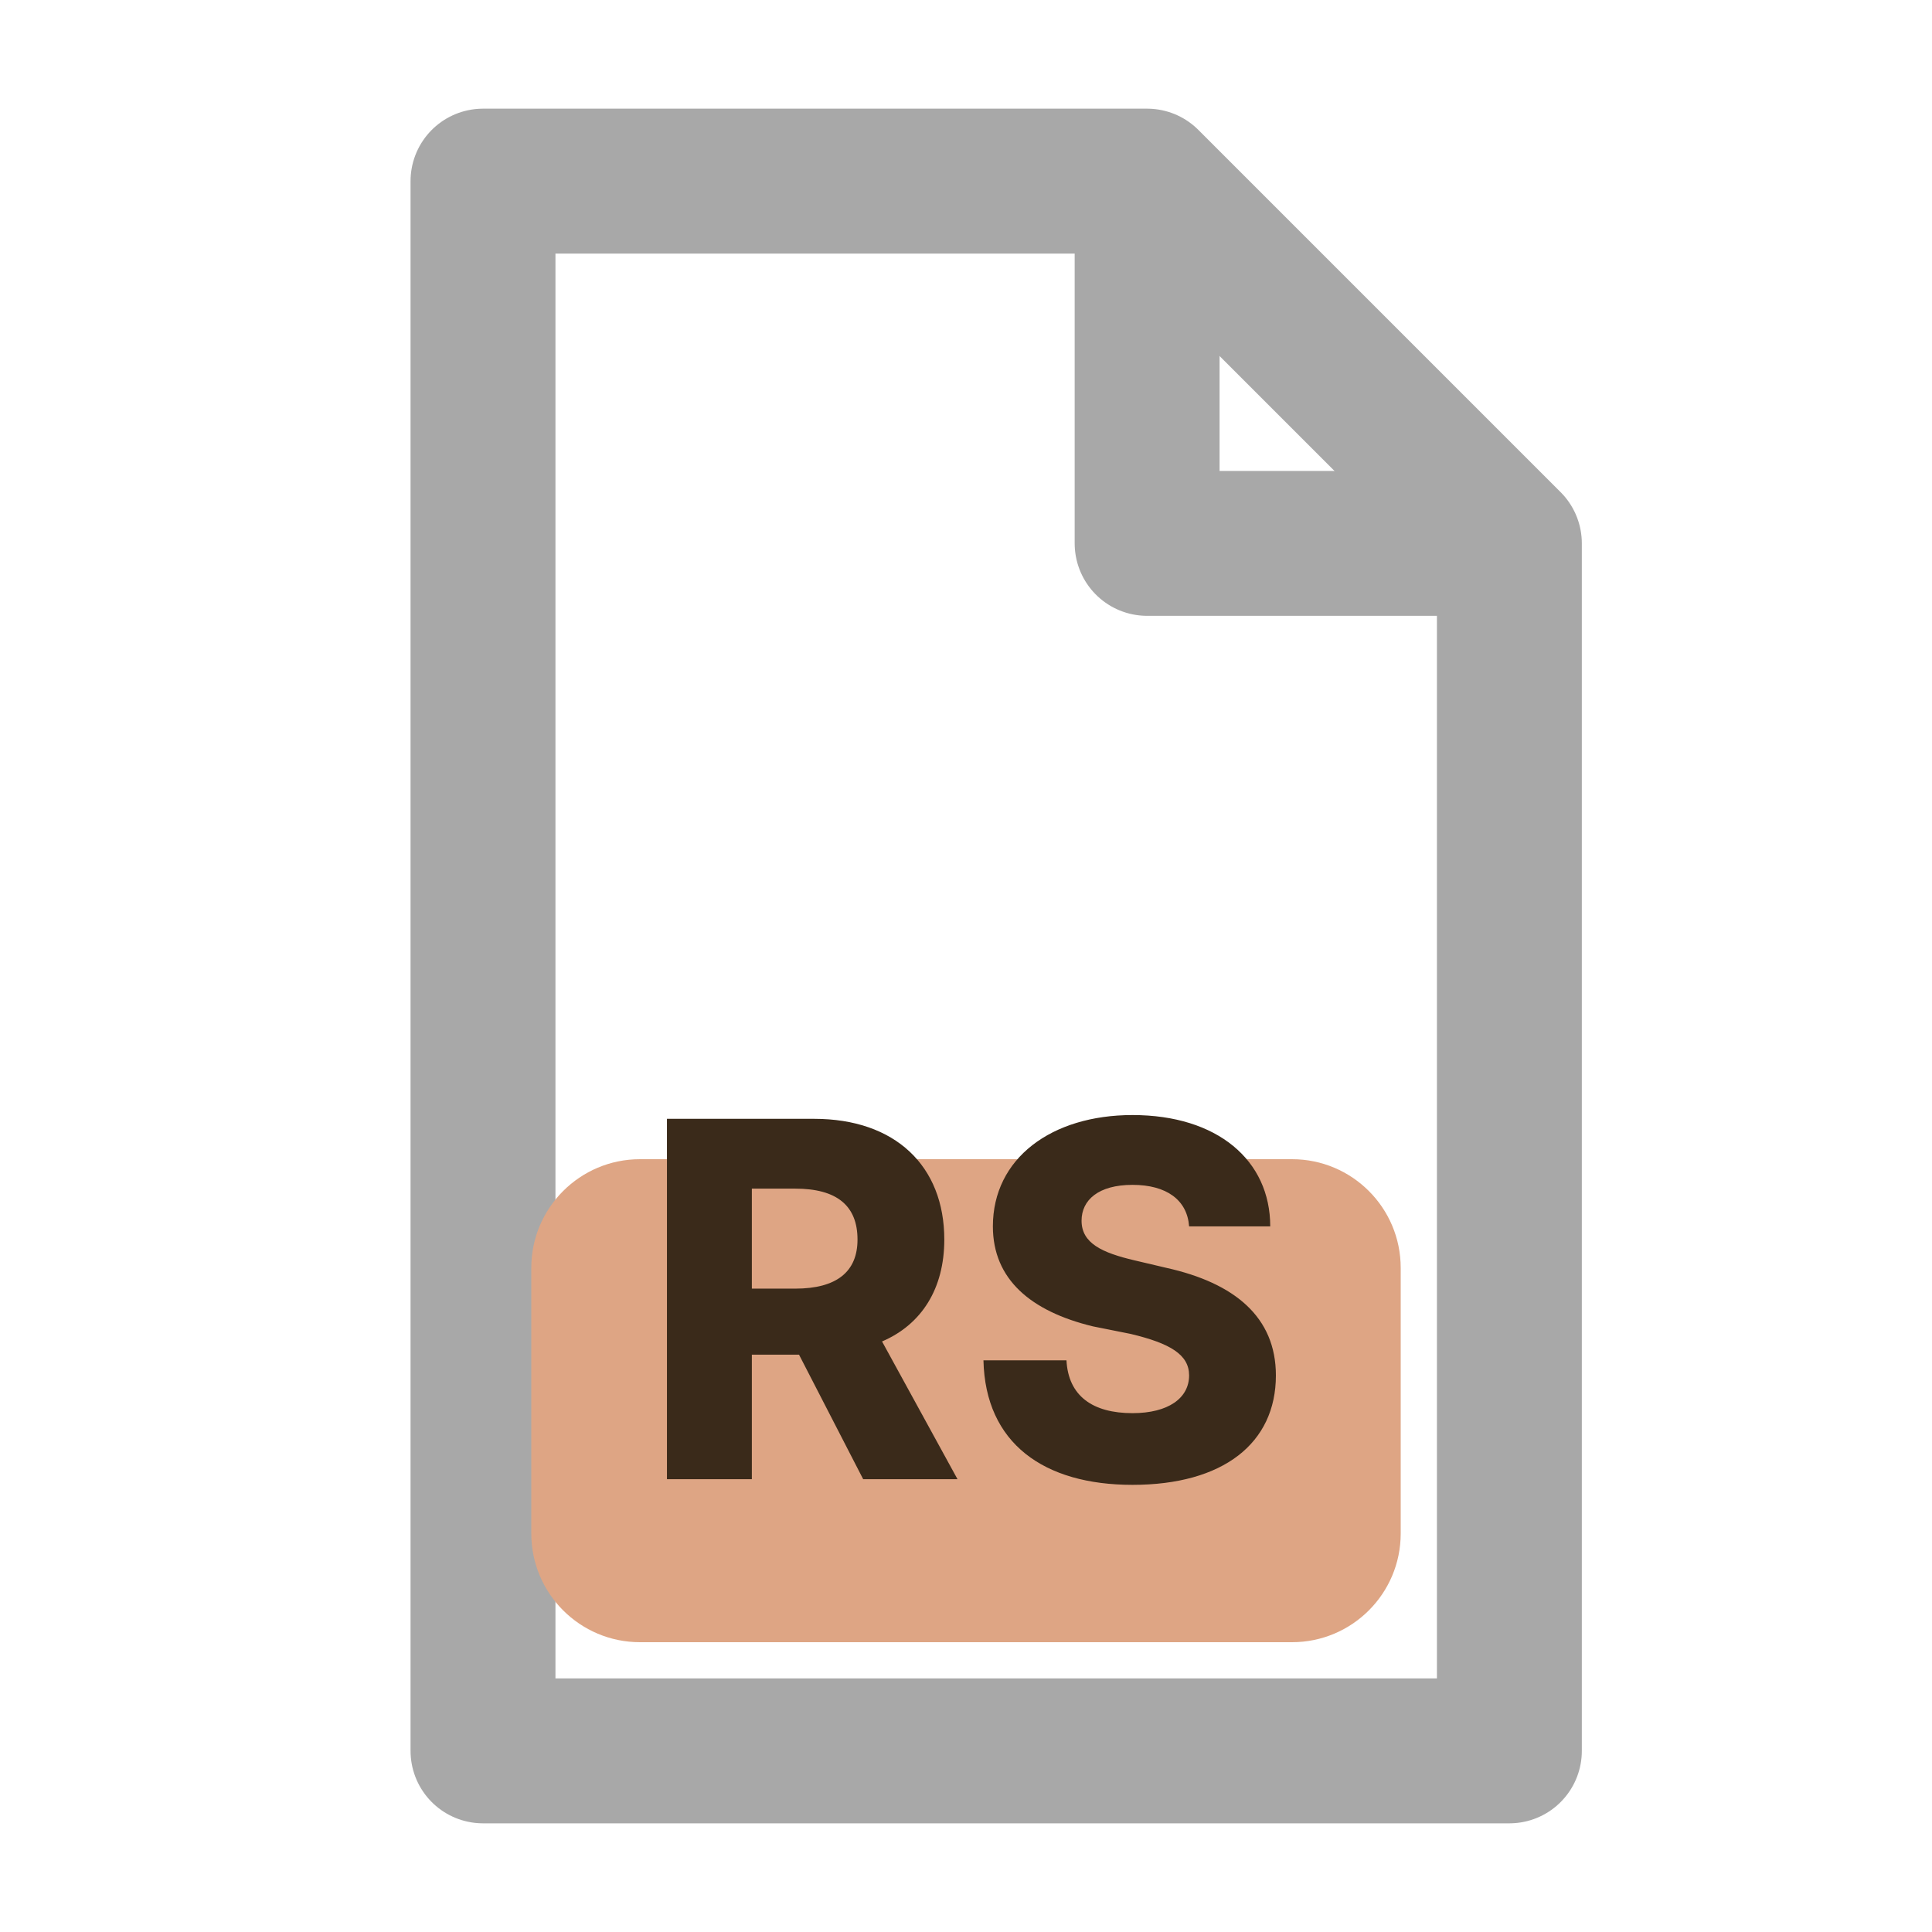
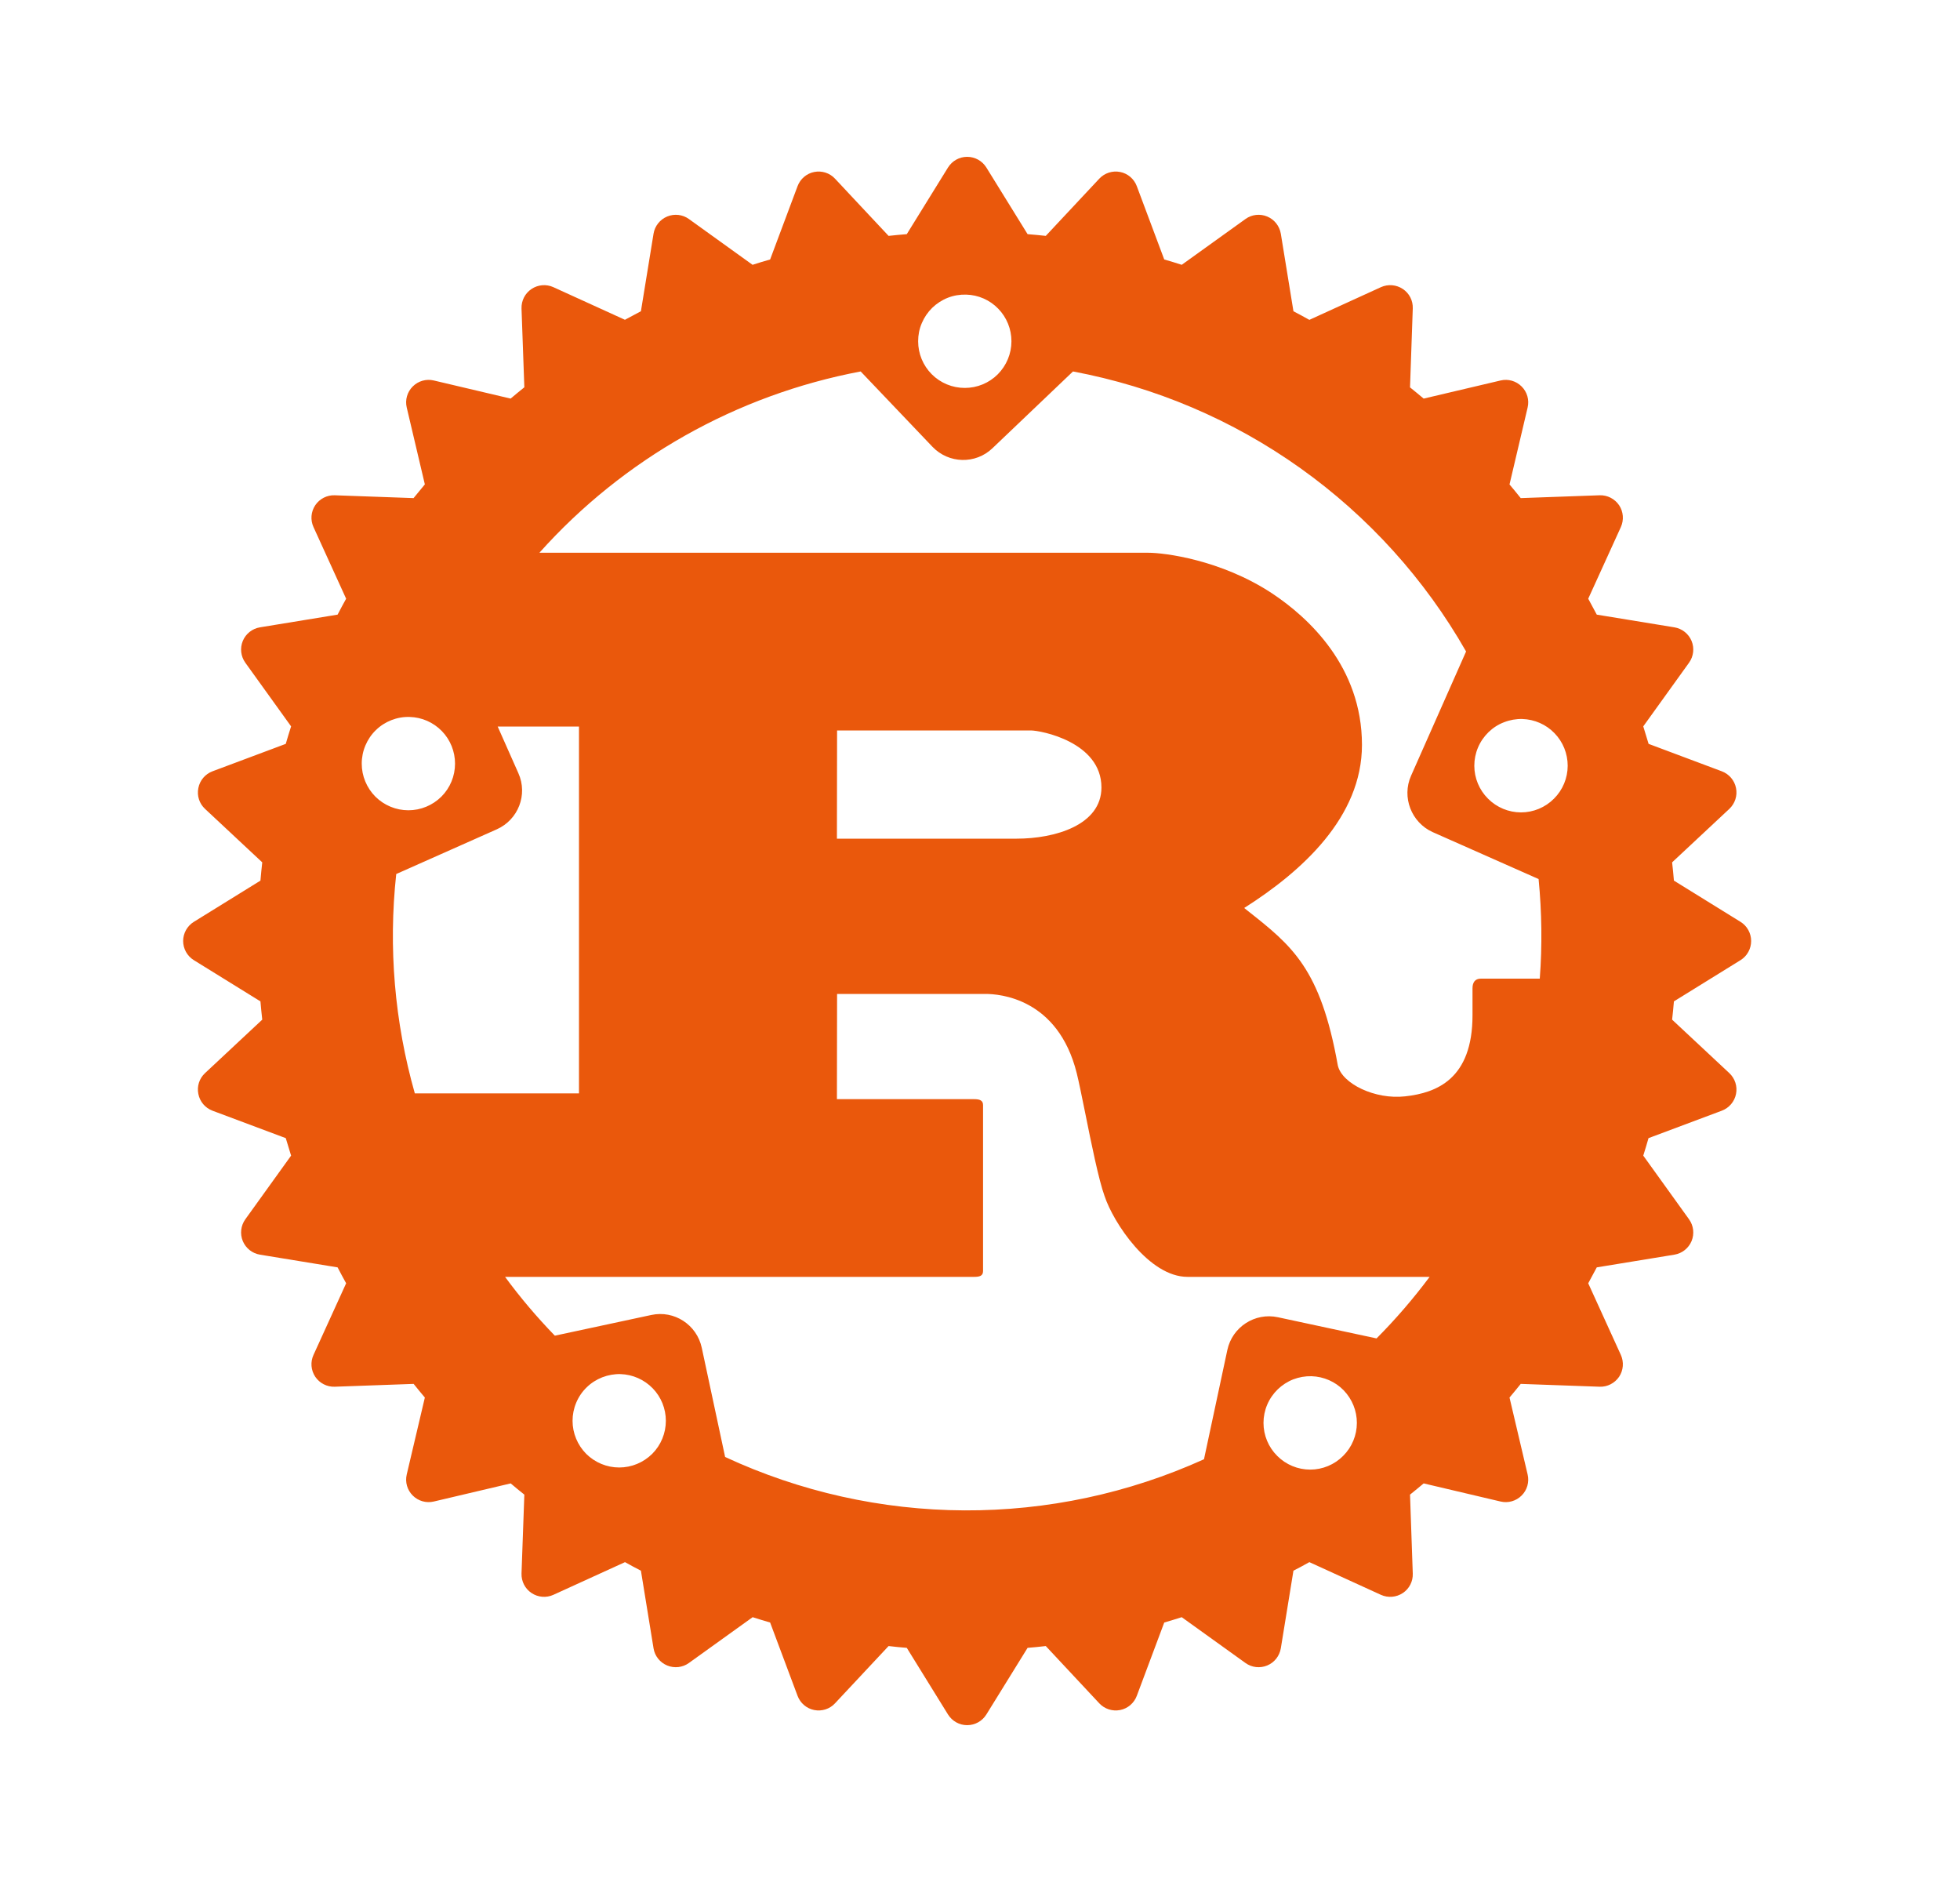
- <svg xmlns="http://www.w3.org/2000/svg" width="16" height="16" viewBox="0 0 16 16" fill="none">
-   <path d="M4 1.5H9.5L12.5 4.5V14.5H4V1.5Z" stroke="#A8A8A8" stroke-width="1.2" stroke-linejoin="round" />
-   <path d="M9.5 1.5V4.5H12.5" stroke="#A8A8A8" stroke-width="1.2" stroke-linejoin="round" />
-   <rect x="4.4" y="9.6" width="7.2" height="4" rx="0.9" fill="#DEA584" />
-   <text x="8" y="12.25" text-anchor="middle" font-family="Inter, Arial, sans-serif" font-size="4.1" font-weight="800" fill="#3A2A1A">RS</text>
+ <svg xmlns="http://www.w3.org/2000/svg" width="25" height="24" viewBox="0 0 25 24" fill="none">
+   <path fill-rule="evenodd" clip-rule="evenodd" d="M12.581 2.136C12.528 2.051 12.436 2 12.336 2C12.237 2 12.145 2.051 12.092 2.136L11.566 2.986C11.488 2.992 11.411 3 11.334 3.008L10.651 2.279C10.584 2.206 10.483 2.174 10.386 2.193C10.288 2.212 10.208 2.281 10.173 2.374L9.823 3.309C9.748 3.33 9.673 3.353 9.599 3.377L8.787 2.793C8.707 2.735 8.602 2.723 8.51 2.761C8.418 2.799 8.352 2.882 8.336 2.98L8.175 3.969C8.107 4.005 8.039 4.041 7.971 4.078L7.058 3.662C6.968 3.621 6.862 3.63 6.78 3.685C6.697 3.74 6.649 3.834 6.652 3.934L6.688 4.939C6.629 4.986 6.571 5.034 6.513 5.083L5.533 4.852C5.437 4.829 5.335 4.858 5.265 4.928C5.194 4.998 5.165 5.1 5.188 5.197L5.419 6.177C5.37 6.235 5.323 6.293 5.275 6.352L4.27 6.316C4.171 6.312 4.076 6.361 4.021 6.443C3.966 6.526 3.957 6.631 3.999 6.722L4.415 7.635C4.378 7.702 4.341 7.77 4.306 7.838L3.316 8C3.218 8.016 3.135 8.082 3.097 8.173C3.059 8.265 3.071 8.37 3.129 8.451L3.713 9.263C3.689 9.337 3.667 9.411 3.645 9.486L2.71 9.836C2.617 9.871 2.549 9.952 2.53 10.049C2.51 10.147 2.542 10.247 2.615 10.315L3.345 10.997C3.336 11.074 3.329 11.152 3.322 11.23L2.472 11.756C2.388 11.808 2.336 11.901 2.336 12C2.336 12.099 2.388 12.192 2.472 12.244L3.322 12.77C3.329 12.848 3.336 12.926 3.345 13.003L2.615 13.685C2.542 13.753 2.51 13.853 2.53 13.951C2.549 14.048 2.617 14.129 2.71 14.164L3.645 14.514C3.667 14.589 3.69 14.663 3.713 14.737L3.129 15.549C3.071 15.63 3.059 15.735 3.097 15.827C3.135 15.918 3.218 15.984 3.316 16L4.306 16.162C4.341 16.23 4.378 16.297 4.415 16.365L3.999 17.278C3.957 17.369 3.966 17.474 4.021 17.557C4.076 17.639 4.171 17.688 4.27 17.684L5.276 17.648C5.323 17.707 5.371 17.765 5.419 17.822L5.188 18.803C5.165 18.9 5.194 19.002 5.265 19.072C5.335 19.142 5.437 19.171 5.533 19.148L6.514 18.917C6.571 18.966 6.629 19.013 6.688 19.06L6.652 20.066C6.649 20.166 6.697 20.26 6.78 20.315C6.862 20.37 6.968 20.379 7.058 20.338L7.972 19.921C8.039 19.959 8.107 19.995 8.175 20.03L8.336 21.02C8.352 21.119 8.418 21.201 8.51 21.239C8.602 21.277 8.707 21.265 8.787 21.207L9.6 20.623C9.674 20.647 9.748 20.669 9.823 20.691L10.173 21.626C10.208 21.719 10.288 21.788 10.386 21.807C10.483 21.826 10.584 21.794 10.651 21.721L11.334 20.991C11.411 21 11.488 21.008 11.566 21.014L12.092 21.864C12.145 21.949 12.237 22 12.336 22C12.436 22 12.528 21.949 12.581 21.864L13.107 21.014C13.184 21.008 13.262 21 13.339 20.991L14.021 21.721C14.089 21.794 14.19 21.826 14.287 21.807C14.385 21.788 14.465 21.719 14.5 21.626L14.85 20.691C14.925 20.669 14.999 20.647 15.073 20.623L15.886 21.207C15.966 21.265 16.071 21.277 16.163 21.239C16.255 21.201 16.32 21.119 16.337 21.02L16.498 20.03C16.566 19.995 16.634 19.959 16.701 19.921L17.614 20.338C17.705 20.379 17.81 20.37 17.893 20.315C17.976 20.26 18.024 20.166 18.02 20.066L17.985 19.06C18.043 19.013 18.101 18.966 18.159 18.917L19.14 19.148C19.236 19.171 19.338 19.142 19.408 19.072C19.479 19.002 19.508 18.9 19.485 18.803L19.254 17.822C19.302 17.765 19.35 17.707 19.397 17.648L20.403 17.684C20.502 17.688 20.596 17.639 20.652 17.557C20.707 17.474 20.715 17.369 20.674 17.278L20.258 16.365C20.295 16.297 20.331 16.23 20.367 16.162L21.357 16C21.455 15.984 21.538 15.918 21.576 15.827C21.614 15.735 21.602 15.63 21.544 15.549L20.96 14.737C20.983 14.663 21.006 14.589 21.027 14.514L21.962 14.164C22.055 14.129 22.124 14.048 22.143 13.951C22.163 13.853 22.13 13.753 22.058 13.685L21.328 13.003C21.337 12.926 21.344 12.848 21.351 12.77L22.201 12.244C22.285 12.192 22.336 12.099 22.336 12C22.336 11.901 22.285 11.808 22.201 11.756L21.351 11.23C21.344 11.152 21.337 11.074 21.328 10.997L22.058 10.315C22.13 10.247 22.163 10.147 22.143 10.049C22.124 9.952 22.055 9.871 21.962 9.836L21.028 9.486C21.006 9.411 20.983 9.337 20.96 9.263L21.544 8.451C21.602 8.37 21.614 8.265 21.576 8.173C21.538 8.082 21.455 8.016 21.357 8L20.367 7.838C20.331 7.77 20.295 7.703 20.258 7.635L20.674 6.722C20.715 6.631 20.707 6.526 20.652 6.443C20.596 6.361 20.502 6.312 20.403 6.316L19.397 6.352C19.35 6.293 19.302 6.235 19.254 6.178L19.485 5.197C19.508 5.1 19.479 4.998 19.408 4.928C19.338 4.858 19.236 4.829 19.14 4.852L18.159 5.083C18.101 5.034 18.043 4.987 17.985 4.94L18.02 3.934C18.024 3.834 17.976 3.74 17.893 3.685C17.81 3.63 17.705 3.621 17.614 3.662L16.701 4.079C16.634 4.041 16.566 4.005 16.498 3.969L16.337 2.98C16.32 2.882 16.255 2.799 16.163 2.761C16.071 2.723 15.966 2.735 15.886 2.793L15.073 3.377C14.999 3.353 14.925 3.33 14.85 3.309L14.5 2.374C14.465 2.281 14.385 2.212 14.287 2.193C14.19 2.174 14.089 2.206 14.021 2.279L13.339 3.008C13.262 3 13.184 2.992 13.107 2.986L12.581 2.136ZM12.323 3.757C12.478 3.761 12.625 3.825 12.733 3.937C12.841 4.048 12.901 4.197 12.901 4.352C12.901 4.51 12.838 4.661 12.727 4.773C12.615 4.885 12.464 4.947 12.306 4.947C12.148 4.947 11.997 4.885 11.885 4.773C11.773 4.661 11.711 4.51 11.711 4.352C11.711 4.272 11.726 4.194 11.758 4.12C11.789 4.047 11.834 3.981 11.891 3.925C11.948 3.87 12.016 3.826 12.09 3.797C12.164 3.768 12.243 3.755 12.323 3.757ZM13.686 4.737C14.731 4.933 15.72 5.353 16.586 5.97C17.452 6.587 18.174 7.385 18.7 8.308L17.998 9.893C17.877 10.166 18.002 10.488 18.273 10.611L19.625 11.21C19.666 11.632 19.672 12.057 19.64 12.48H18.888C18.813 12.48 18.782 12.53 18.782 12.603V12.947C18.782 13.759 18.325 13.937 17.923 13.981C17.54 14.025 17.117 13.82 17.064 13.587C16.843 12.347 16.48 12.061 15.911 11.612L15.87 11.579C16.606 11.112 17.372 10.421 17.372 9.499C17.372 8.501 16.689 7.874 16.224 7.566C15.569 7.135 14.845 7.049 14.65 7.049H6.88C7.954 5.848 9.395 5.036 10.978 4.737L11.894 5.698C12.101 5.914 12.444 5.923 12.66 5.715L13.686 4.737ZM5.226 9.143C5.381 9.147 5.528 9.212 5.636 9.323C5.744 9.434 5.804 9.583 5.804 9.738C5.804 9.896 5.742 10.047 5.63 10.159C5.518 10.27 5.367 10.333 5.209 10.333C5.051 10.333 4.9 10.27 4.788 10.159C4.677 10.047 4.614 9.896 4.614 9.738C4.614 9.658 4.63 9.579 4.661 9.506C4.692 9.433 4.737 9.366 4.794 9.311C4.851 9.255 4.919 9.212 4.993 9.183C5.068 9.154 5.147 9.14 5.226 9.143ZM19.418 9.169C19.573 9.174 19.72 9.238 19.828 9.35C19.936 9.461 19.996 9.61 19.996 9.765C19.996 9.922 19.933 10.074 19.821 10.185C19.71 10.297 19.558 10.36 19.401 10.36C19.243 10.36 19.091 10.297 18.98 10.185C18.868 10.074 18.805 9.922 18.805 9.765C18.805 9.685 18.821 9.606 18.852 9.533C18.883 9.459 18.929 9.393 18.986 9.337C19.043 9.282 19.11 9.238 19.185 9.21C19.259 9.181 19.338 9.167 19.418 9.169ZM6.348 9.265H7.385V13.943H5.291C5.033 13.034 4.952 12.085 5.054 11.146L6.336 10.576C6.61 10.454 6.735 10.134 6.612 9.86L6.348 9.265ZM10.677 9.315H13.148C13.276 9.315 14.049 9.462 14.049 10.042C14.049 10.522 13.456 10.695 12.968 10.695H10.675L10.677 9.315ZM10.677 12.675H12.57C12.742 12.675 13.494 12.725 13.734 13.686C13.76 13.79 13.798 13.977 13.841 14.189L13.841 14.189L13.841 14.189C13.919 14.578 14.015 15.05 14.088 15.25C14.201 15.594 14.658 16.283 15.146 16.283H18.235C18.028 16.56 17.802 16.823 17.558 17.068L16.3 16.798C16.007 16.735 15.718 16.922 15.655 17.215L15.357 18.609C14.396 19.044 13.354 19.266 12.3 19.261C11.246 19.256 10.205 19.024 9.249 18.58L8.951 17.187C8.888 16.894 8.601 16.706 8.308 16.769L7.077 17.033C6.849 16.798 6.636 16.547 6.442 16.283H12.426C12.493 16.283 12.539 16.272 12.539 16.209V14.092C12.539 14.031 12.493 14.017 12.426 14.017H10.675L10.677 12.675ZM7.915 17.523C8.07 17.528 8.217 17.593 8.325 17.704C8.433 17.815 8.493 17.964 8.493 18.119C8.493 18.276 8.431 18.428 8.319 18.54C8.207 18.651 8.056 18.714 7.898 18.714C7.74 18.714 7.589 18.651 7.477 18.54C7.366 18.428 7.303 18.276 7.303 18.119C7.303 18.039 7.319 17.96 7.35 17.887C7.381 17.813 7.426 17.747 7.483 17.692C7.54 17.636 7.608 17.593 7.682 17.564C7.757 17.535 7.836 17.521 7.915 17.523ZM16.729 17.55C16.884 17.555 17.031 17.619 17.139 17.73C17.247 17.842 17.307 17.991 17.307 18.145C17.307 18.303 17.244 18.455 17.132 18.566C17.021 18.678 16.869 18.741 16.712 18.741C16.554 18.741 16.402 18.678 16.291 18.566C16.179 18.455 16.116 18.303 16.116 18.145C16.116 18.066 16.132 17.987 16.163 17.914C16.194 17.84 16.24 17.774 16.297 17.718C16.354 17.663 16.422 17.619 16.496 17.59C16.57 17.562 16.649 17.548 16.729 17.55Z" fill="#EA580C" />
</svg>
